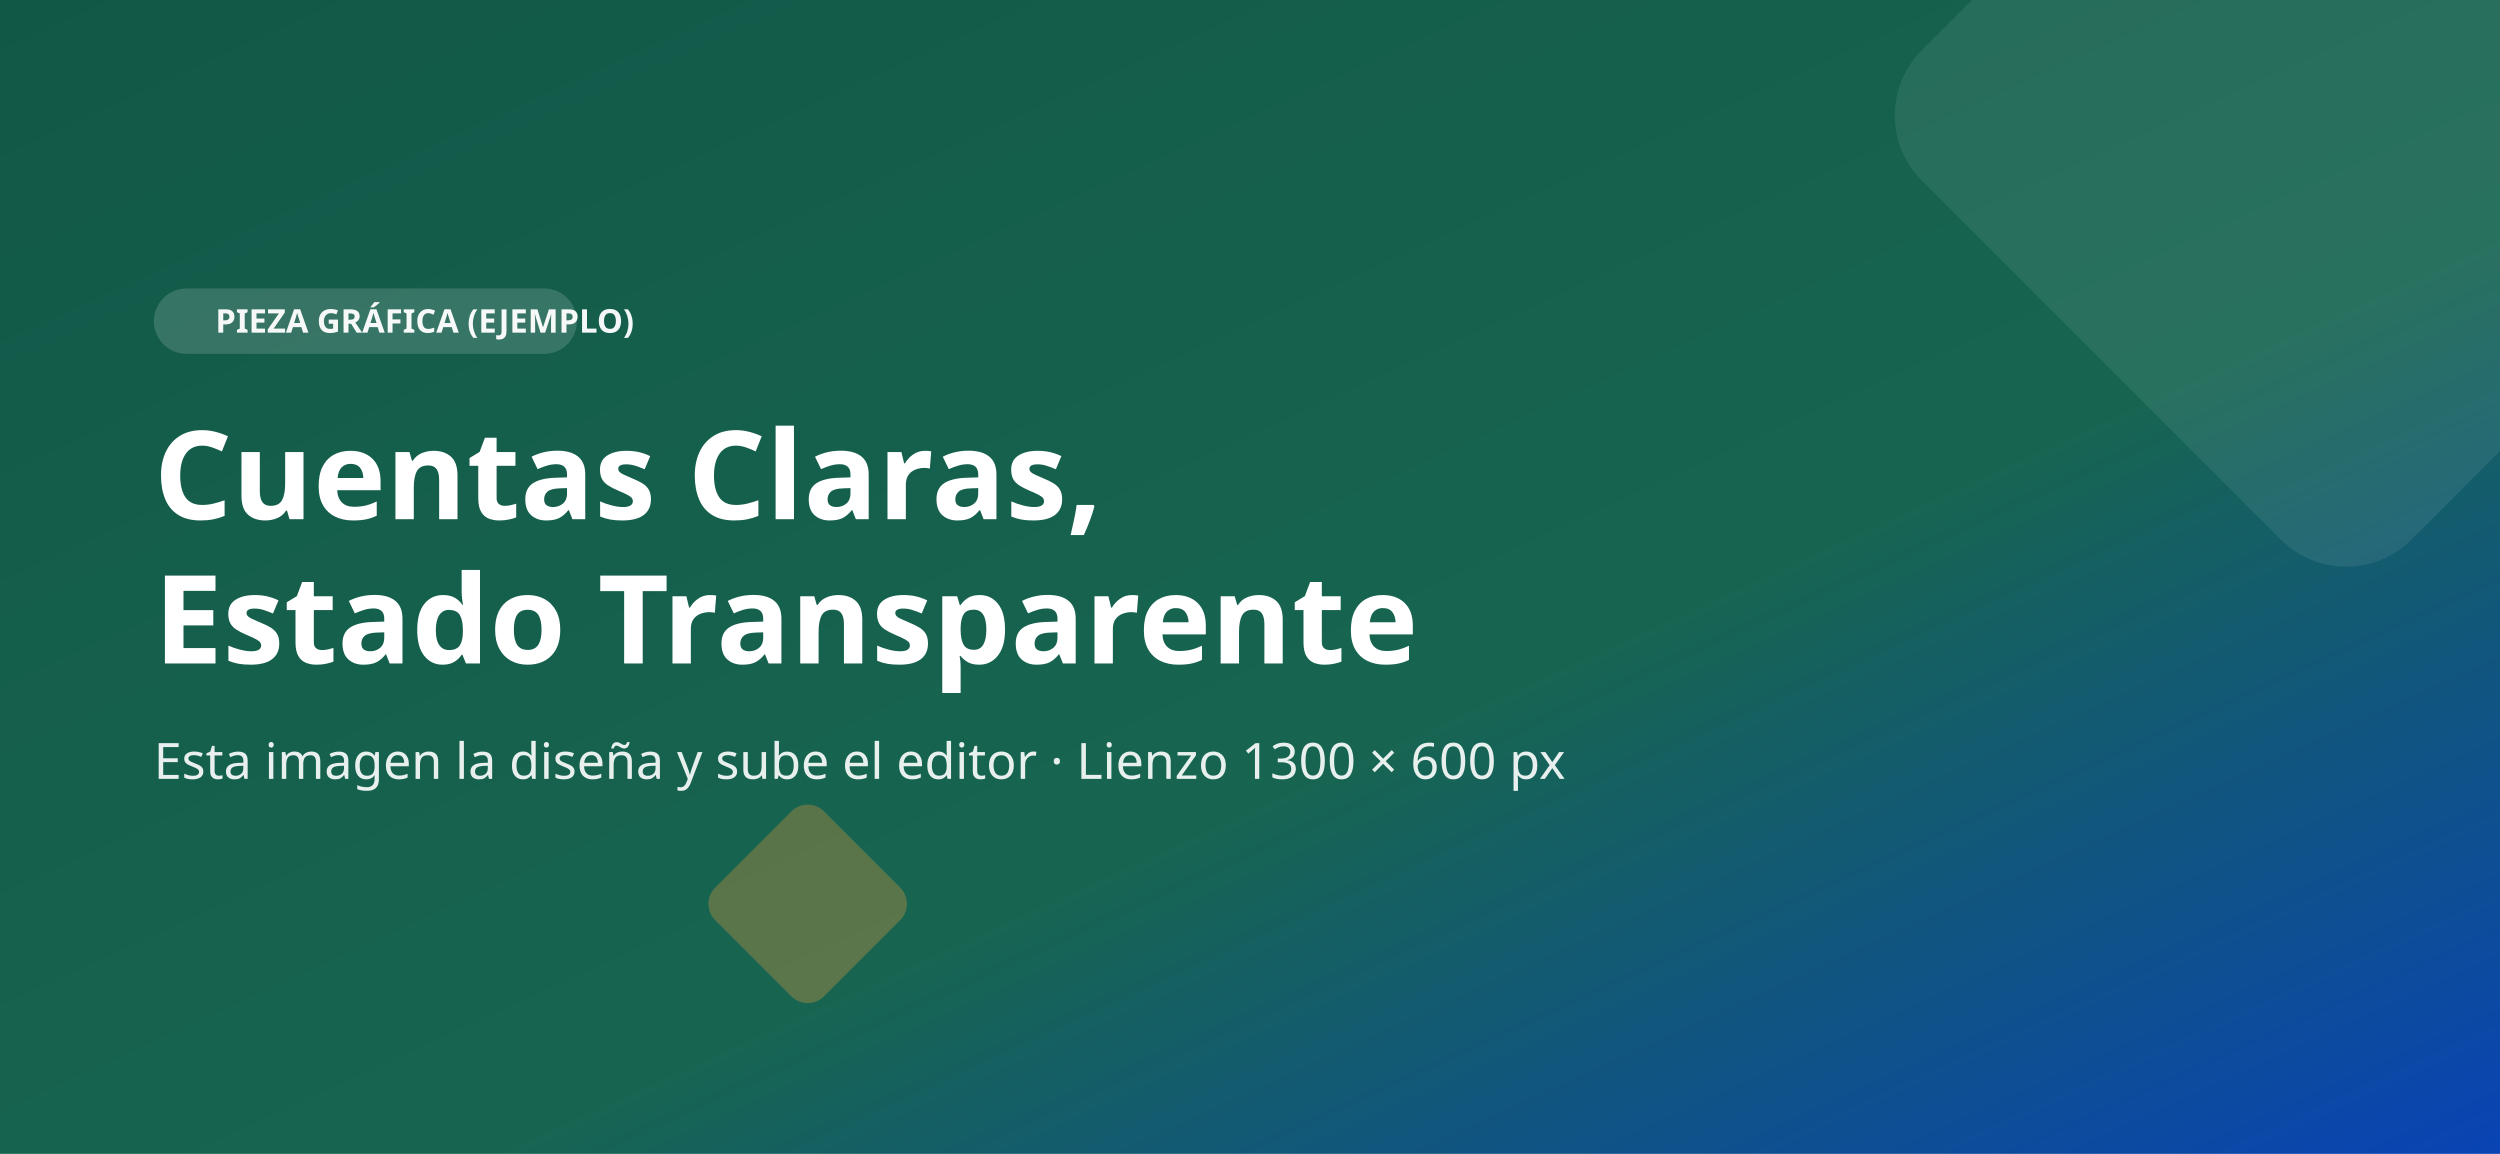
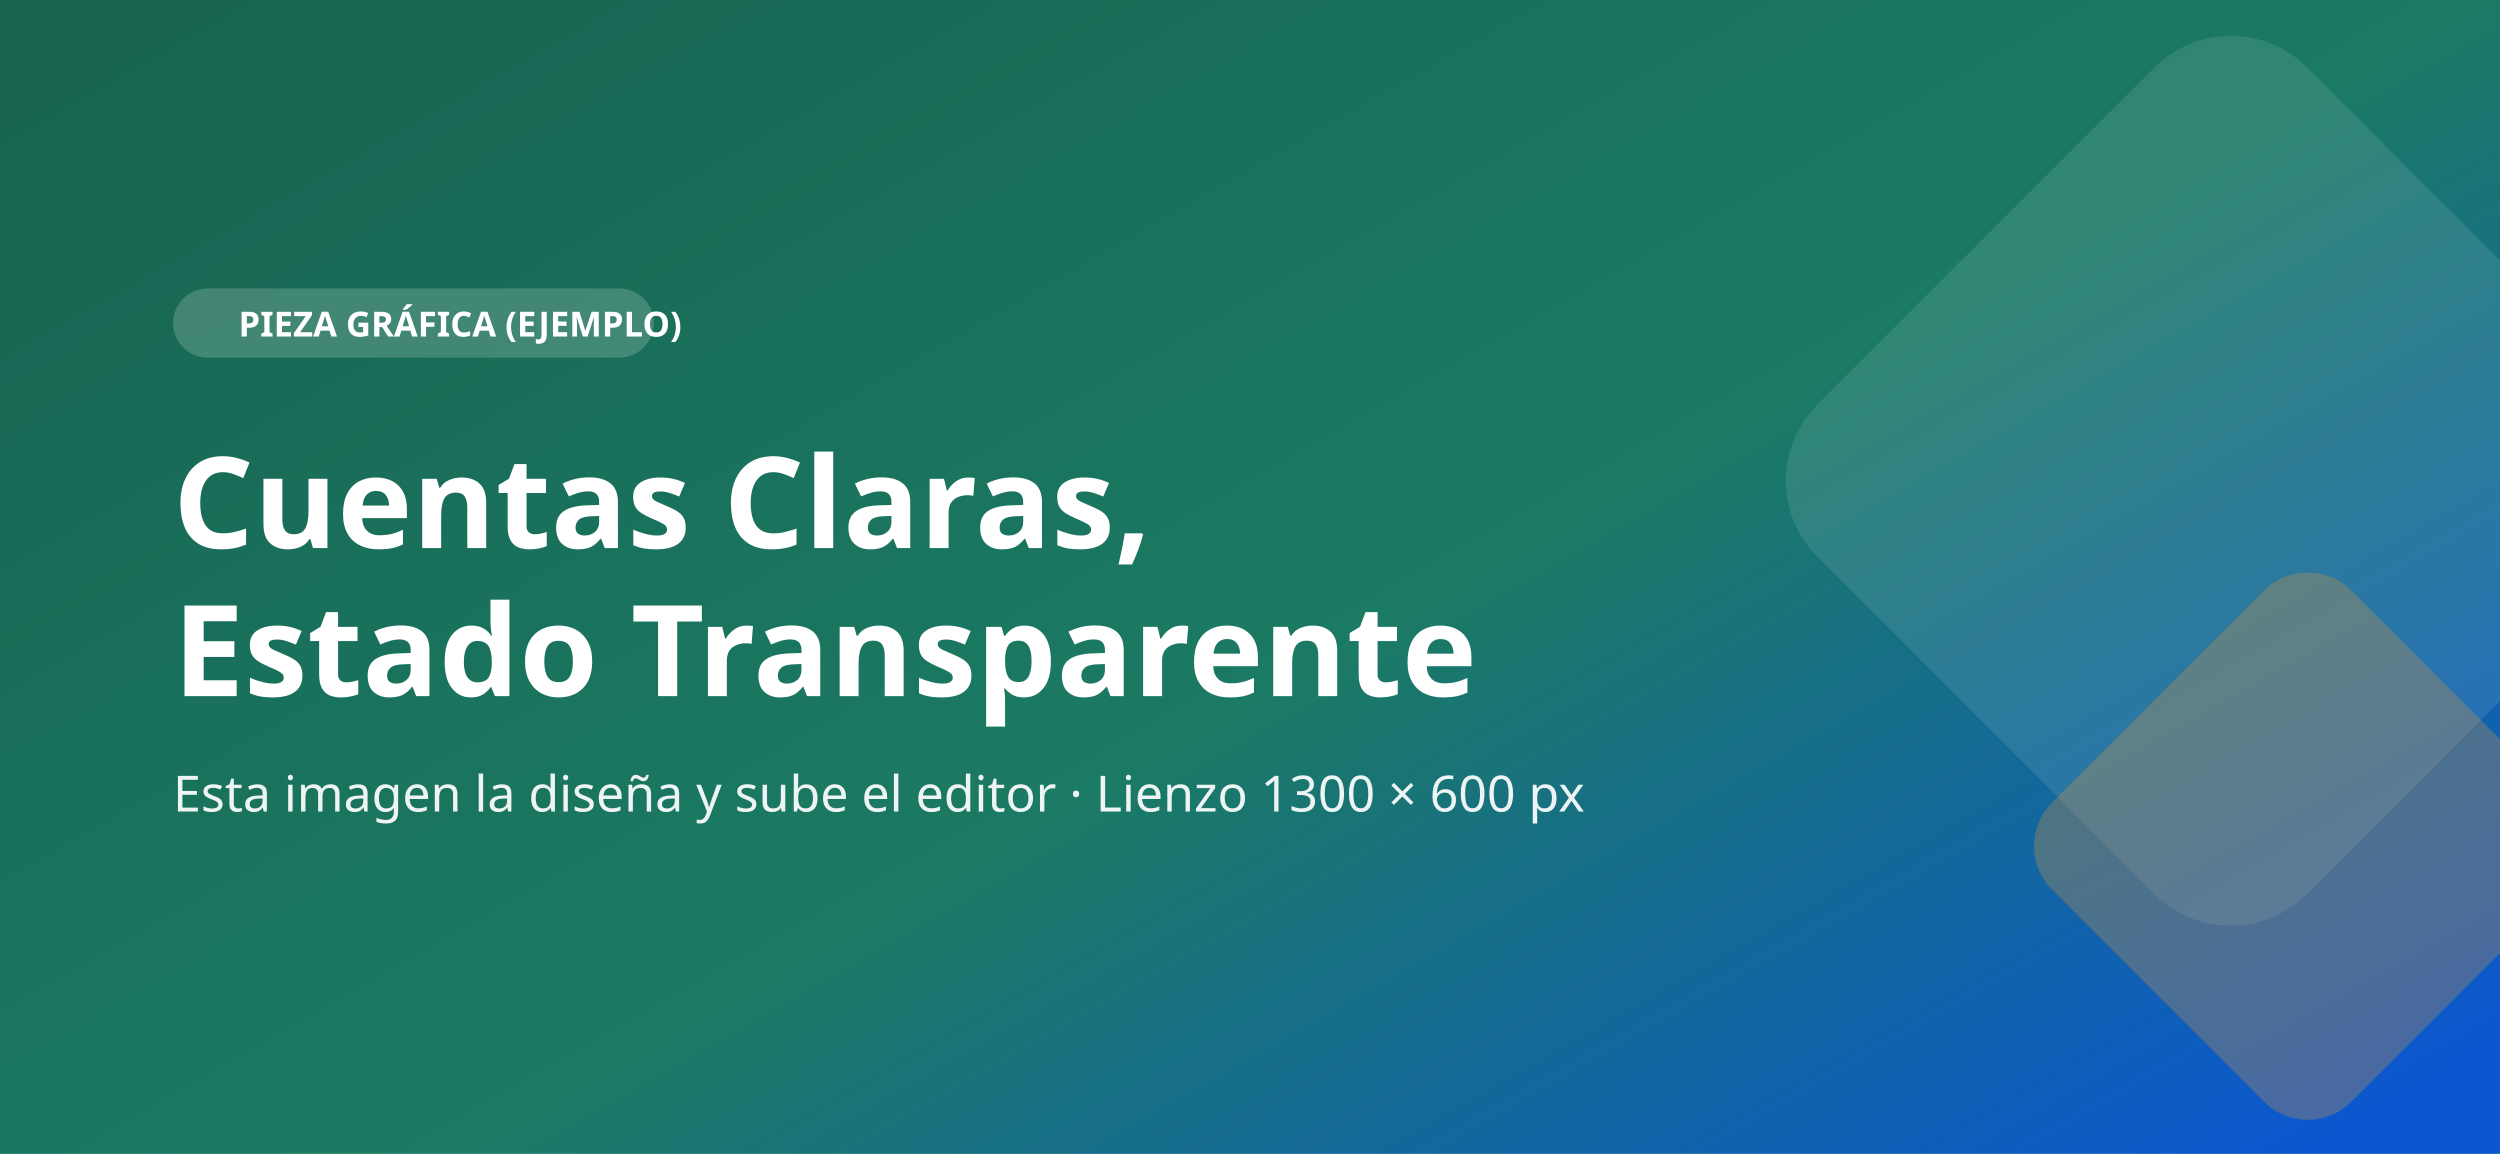
<svg xmlns="http://www.w3.org/2000/svg" viewBox="0 0 1300 600" role="img" aria-label="Banner de ejemplo">
  <defs>
-     <linearGradient id="g" x1="0" y1="0" x2="1" y2="1">
-       <stop offset="0" stop-color="#125847" />
-       <stop offset="0.6" stop-color="#176551" />
-       <stop offset="1" stop-color="#0943B5" />
+     <linearGradient id="g" x1="0" y1="0.1" x2="1" y2="0.9">
+       <stop offset="0" stop-color="#176551" />
+       <stop offset="0.55" stop-color="#1B7A63" />
+       <stop offset="1" stop-color="#0B57D0" />
    </linearGradient>
  </defs>
  <rect width="1300" height="600" fill="url(#g)" />
-   <rect x="1040" y="-120" width="360" height="360" rx="48" transform="rotate(45 1220 60)" fill="#ffffff" opacity="0.08" />
-   <rect x="380" y="430" width="80" height="80" rx="12" transform="rotate(45 420 470)" fill="#DA9440" opacity="0.35" />
-   <g fill="#ffffff" font-family="Nunito Sans, Verdana, sans-serif">
-     <rect x="80" y="150" width="220" height="34" rx="17" fill="#ffffff" opacity="0.15" />
-     <text x="112" y="173" font-size="17" font-weight="700" opacity="0.95">PIEZA GRÁFICA (EJEMPLO)</text>
-     <text x="80" y="270" font-size="64" font-weight="800">Cuentas Claras,</text>
-     <text x="80" y="345" font-size="64" font-weight="800">Estado Transparente</text>
-     <text x="80" y="405" font-size="26" opacity="0.9" font-family="Verdana, sans-serif">Esta imagen la diseña y sube el editor · Lienzo 1300 × 600 px</text>
+   <rect x="980" y="70" width="360" height="360" rx="56" transform="rotate(45 1160 250)" fill="#ffffff" opacity="0.10" />
+   <rect x="1090" y="330" width="220" height="220" rx="32" transform="rotate(45 1200 440)" fill="#DA9440" opacity="0.30" />
+   <g font-family="Nunito Sans, Verdana, sans-serif" fill="#ffffff">
+     <rect x="90" y="150" width="250" height="36" rx="18" fill="#ffffff" opacity="0.18" />
+     <text x="124" y="175" font-size="18" font-weight="700">PIEZA GRÁFICA (EJEMPLO)</text>
+     <text x="90" y="285" font-size="66" font-weight="800">Cuentas Claras,</text>
+     <text x="90" y="362" font-size="66" font-weight="800">Estado Transparente</text>
+     <text x="90" y="422" font-size="26" opacity="0.92" font-family="Verdana, sans-serif">Esta imagen la diseña y sube el editor · Lienzo 1300 × 600 px</text>
  </g>
</svg>
